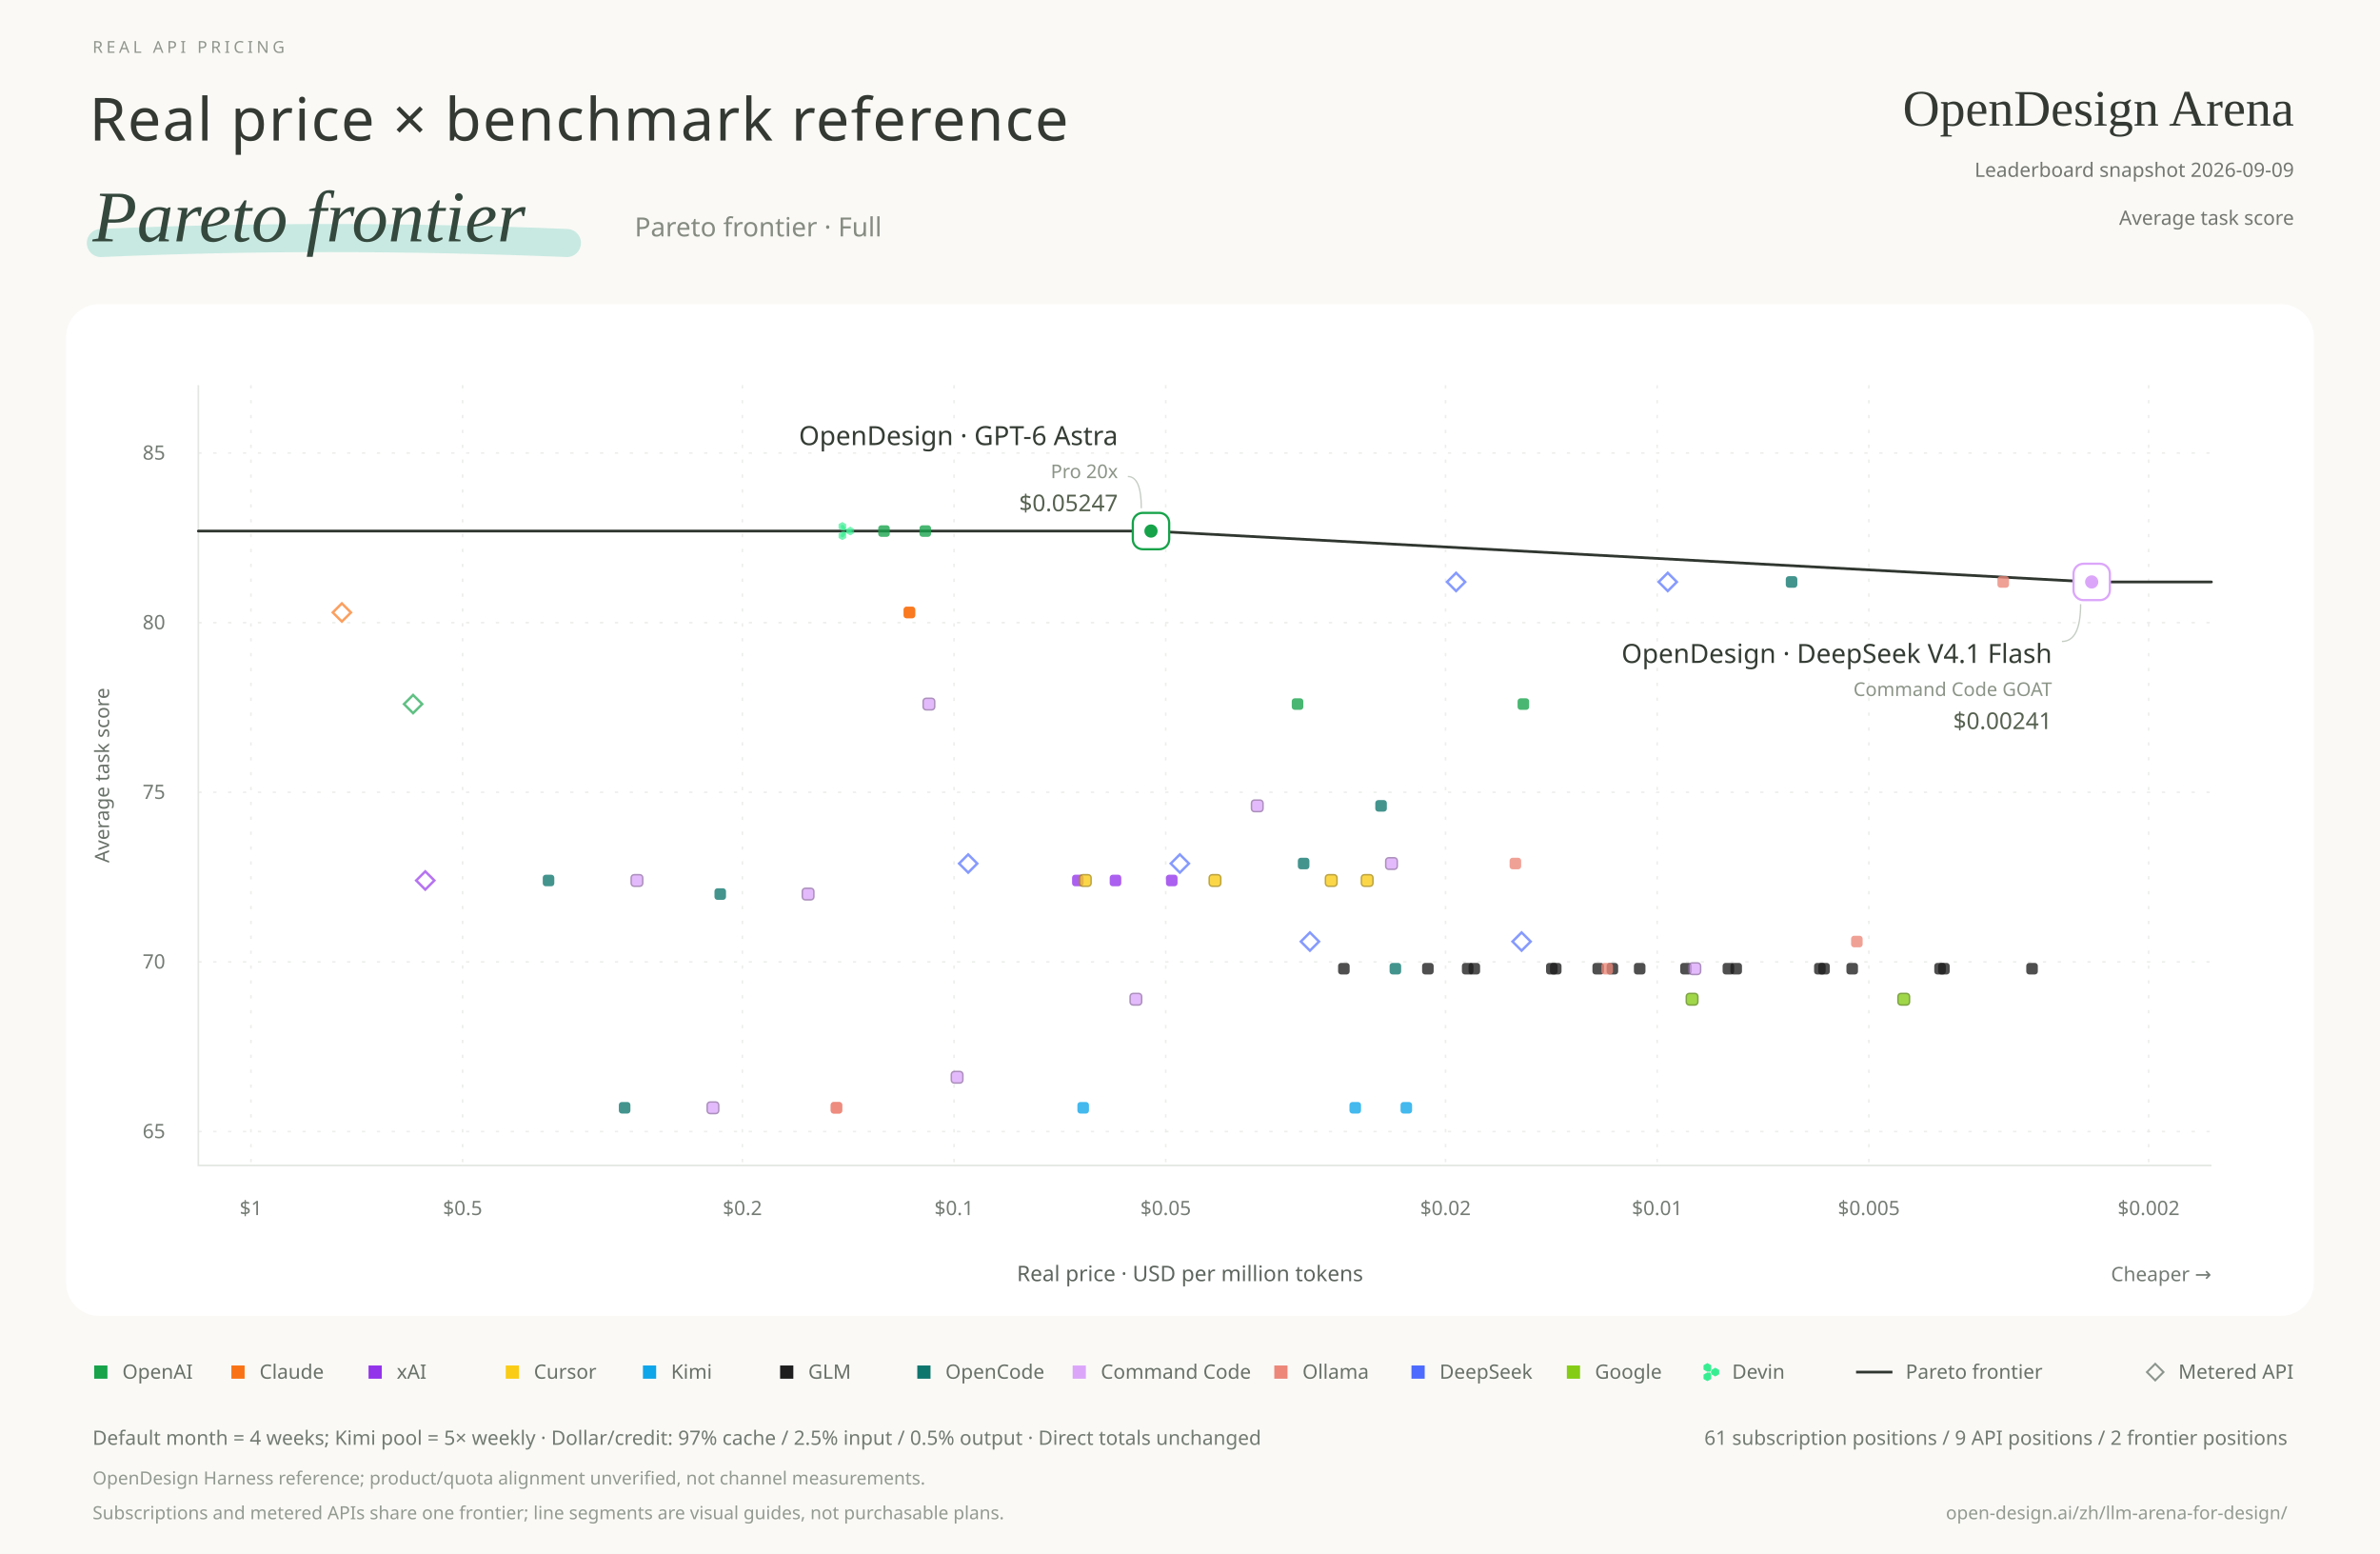
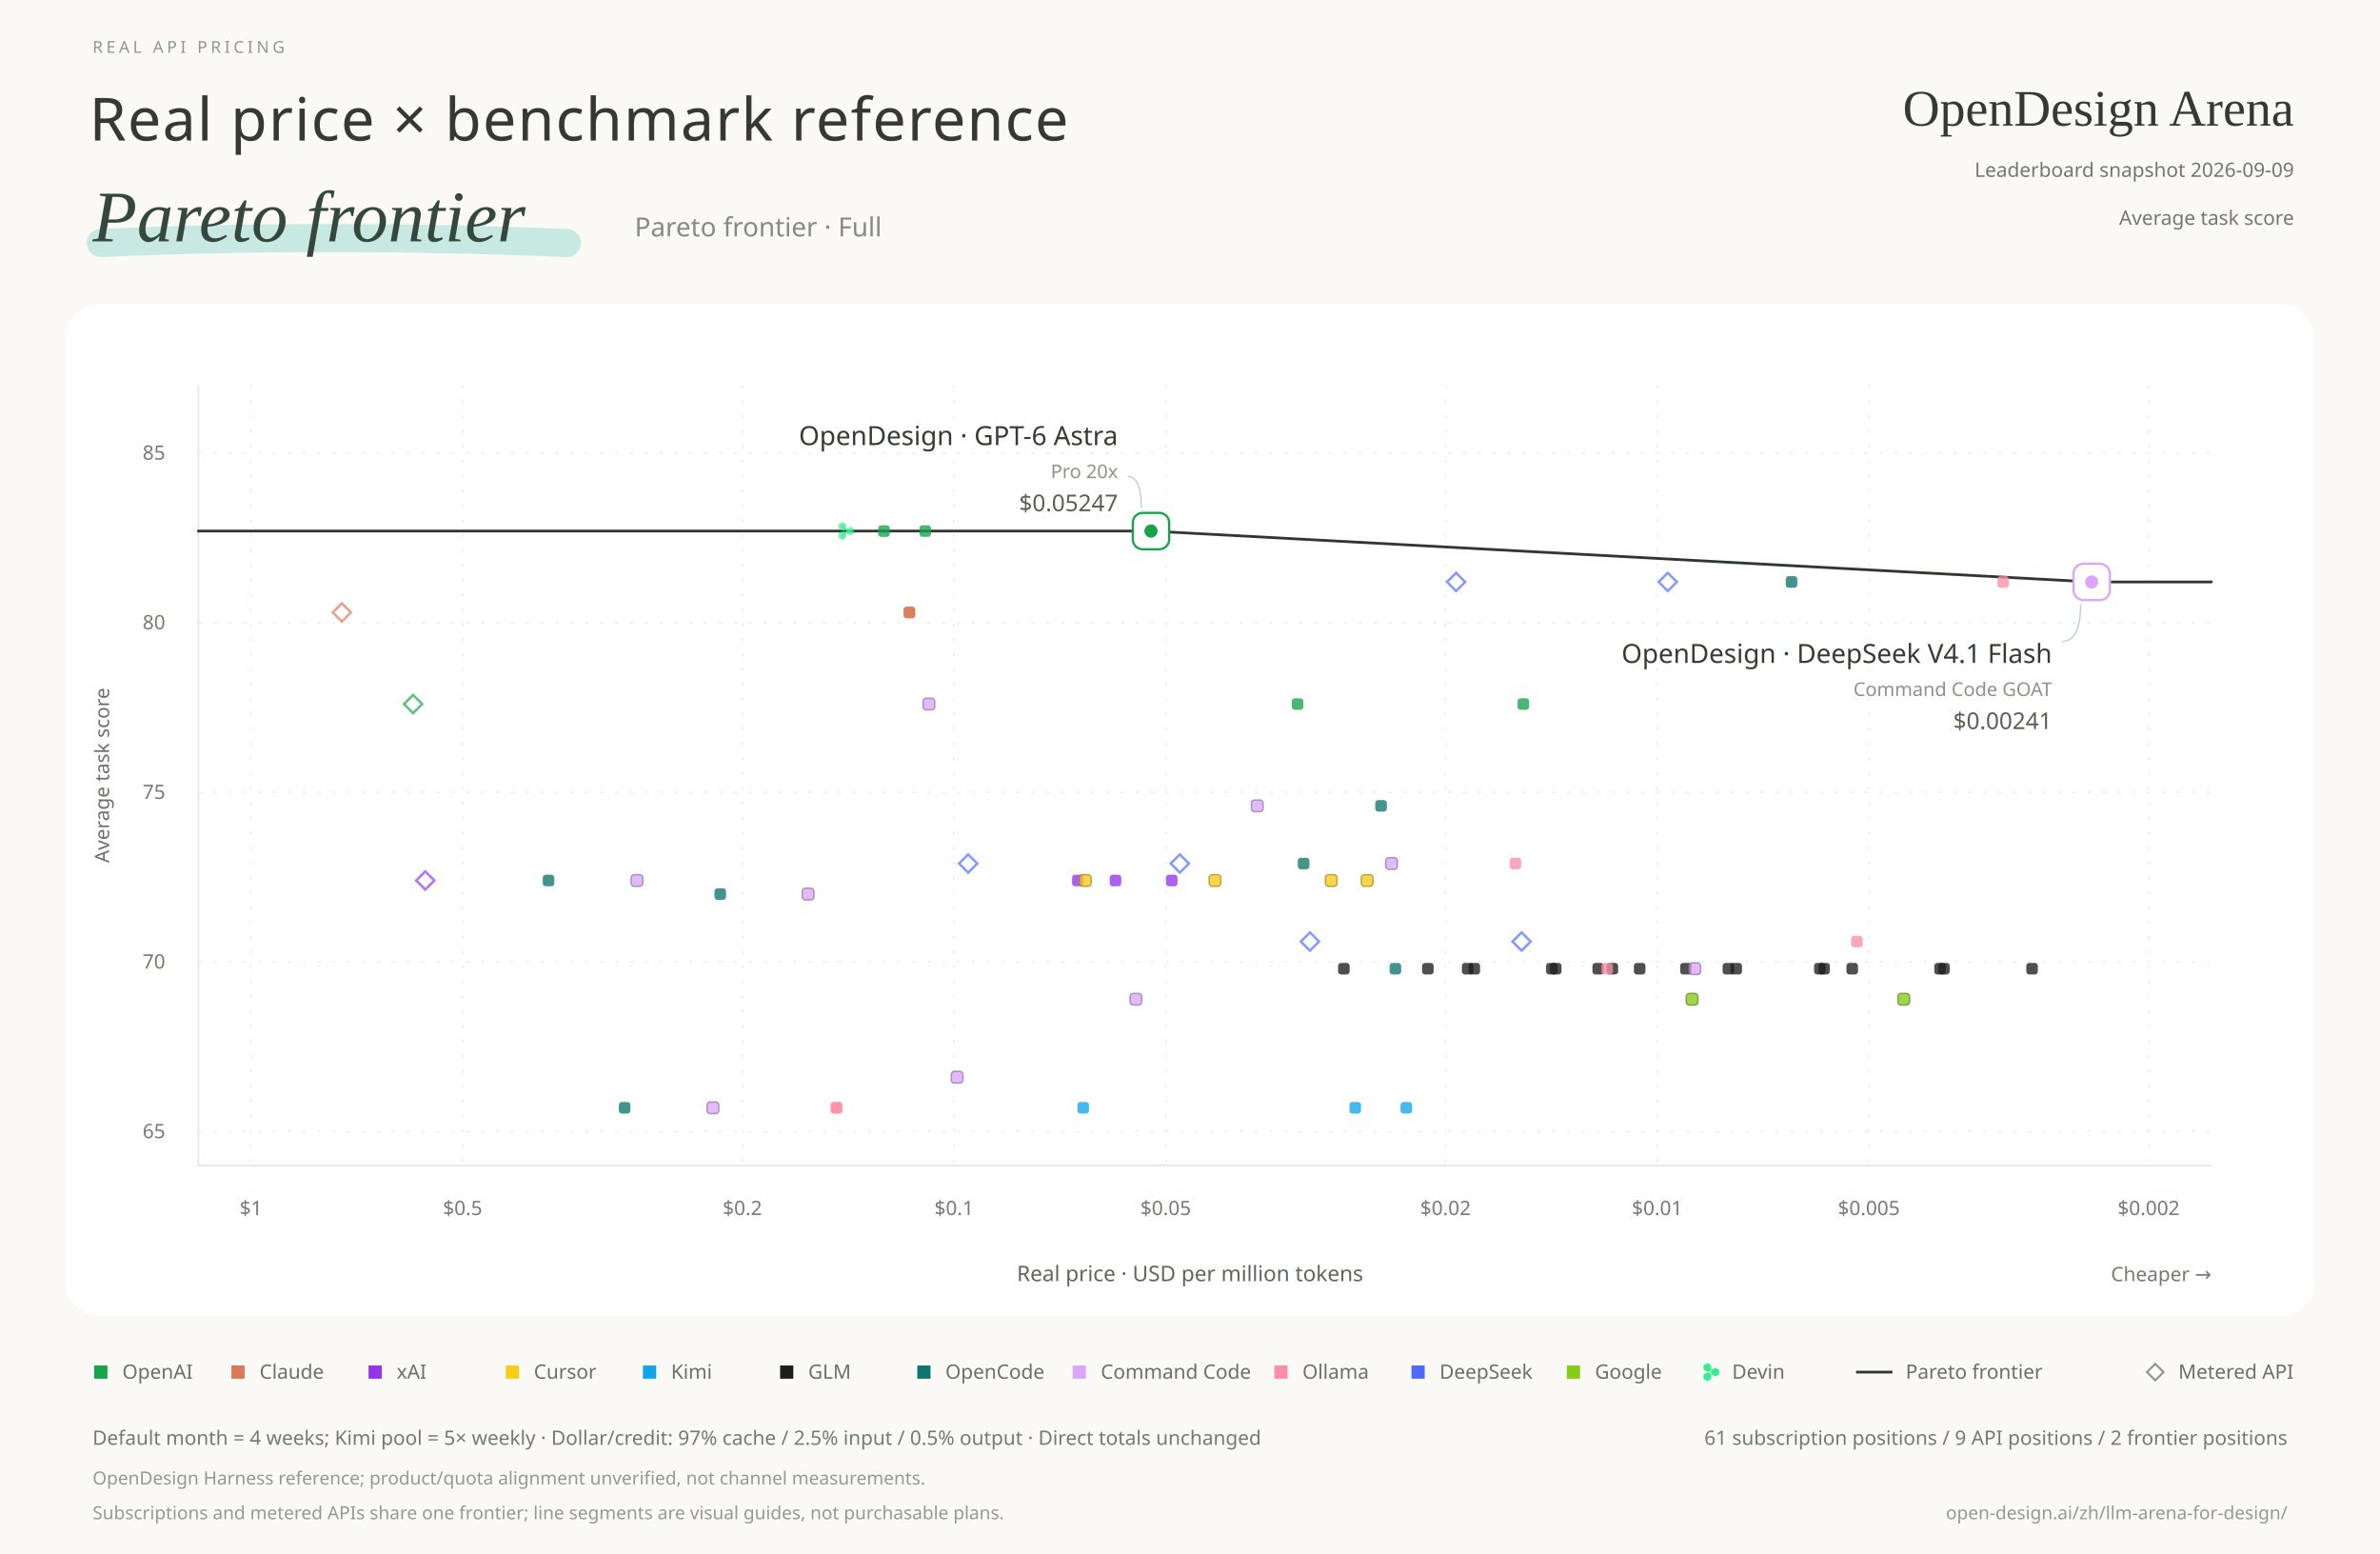
<svg xmlns="http://www.w3.org/2000/svg" width="1440" height="940" viewBox="0 0 1440 940" role="img" aria-labelledby="title desc">
  <style>text{font-family:"Microsoft YaHei","Segoe UI",sans-serif} .serif{font-family:"Times New Roman",serif} .number{font-family:"Segoe UI",sans-serif;font-variant-numeric:tabular-nums} .label-name{paint-order:stroke;stroke:#fff;stroke-width:5px;stroke-linejoin:round} .point:hover{opacity:1}</style>
  <rect width="1440" height="940" fill="#FAF9F6" />
  <text x="56.000" y="32.000" font-size="10" fill="#90968D" text-anchor="start" font-weight="400" letter-spacing="2.1">REAL API PRICING</text>
  <text x="54.000" y="85.000" font-size="36" fill="#343A33" text-anchor="start" font-weight="300" letter-spacing=".8">Real price × benchmark reference</text>
  <path d="M61 147 Q197 141 343 147" stroke="#9FDDD0" stroke-width="17" stroke-linecap="round" opacity=".55" fill="none" />
  <text x="56.000" y="146.000" font-size="44" fill="#35483E" text-anchor="start" font-weight="400" class="serif" font-style="italic">Pareto frontier</text>
  <text x="384.000" y="143.000" font-size="16" fill="#858B81" text-anchor="start" font-weight="300">Pareto frontier · Full</text>
  <text x="1388.000" y="76.000" font-size="31" fill="#343A33" text-anchor="end" font-weight="400" class="serif">OpenDesign Arena</text>
  <text x="1388.000" y="107.000" font-size="12" fill="#737771" text-anchor="end" font-weight="400">Leaderboard snapshot  2026-09-09</text>
  <text x="1388.000" y="136.000" font-size="12" fill="#737771" text-anchor="end" font-weight="400">Average task score</text>
  <rect x="40" y="184" width="1360" height="612" rx="20" fill="#FFFFFF" />
  <path d="M1300.021 233V705" stroke="#E8EBE7" stroke-dasharray="2 7" opacity=".8" />
  <text x="1300.021" y="735.000" font-size="12" fill="#747B74" text-anchor="middle" font-weight="400" class="number">$0.002</text>
  <path d="M1130.730 233V705" stroke="#E8EBE7" stroke-dasharray="2 7" opacity=".8" />
  <text x="1130.730" y="735.000" font-size="12" fill="#747B74" text-anchor="middle" font-weight="400" class="number">$0.005</text>
  <path d="M1002.666 233V705" stroke="#E8EBE7" stroke-dasharray="2 7" opacity=".8" />
  <text x="1002.666" y="735.000" font-size="12" fill="#747B74" text-anchor="middle" font-weight="400" class="number">$0.01</text>
  <path d="M874.602 233V705" stroke="#E8EBE7" stroke-dasharray="2 7" opacity=".8" />
  <text x="874.602" y="735.000" font-size="12" fill="#747B74" text-anchor="middle" font-weight="400" class="number">$0.02</text>
  <path d="M705.311 233V705" stroke="#E8EBE7" stroke-dasharray="2 7" opacity=".8" />
  <text x="705.311" y="735.000" font-size="12" fill="#747B74" text-anchor="middle" font-weight="400" class="number">$0.05</text>
  <path d="M577.247 233V705" stroke="#E8EBE7" stroke-dasharray="2 7" opacity=".8" />
  <text x="577.247" y="735.000" font-size="12" fill="#747B74" text-anchor="middle" font-weight="400" class="number">$0.1</text>
  <path d="M449.183 233V705" stroke="#E8EBE7" stroke-dasharray="2 7" opacity=".8" />
  <text x="449.183" y="735.000" font-size="12" fill="#747B74" text-anchor="middle" font-weight="400" class="number">$0.2</text>
  <path d="M279.892 233V705" stroke="#E8EBE7" stroke-dasharray="2 7" opacity=".8" />
  <text x="279.892" y="735.000" font-size="12" fill="#747B74" text-anchor="middle" font-weight="400" class="number">$0.5</text>
  <path d="M151.828 233V705" stroke="#E8EBE7" stroke-dasharray="2 7" opacity=".8" />
  <text x="151.828" y="735.000" font-size="12" fill="#747B74" text-anchor="middle" font-weight="400" class="number">$1</text>
  <path d="M120 684.478H1338" stroke="#E8EBE7" stroke-dasharray="2 7" opacity=".8" />
  <text x="100.000" y="688.478" font-size="12" fill="#747B74" text-anchor="end" font-weight="400" class="number">65</text>
  <path d="M120 581.870H1338" stroke="#E8EBE7" stroke-dasharray="2 7" opacity=".8" />
  <text x="100.000" y="585.870" font-size="12" fill="#747B74" text-anchor="end" font-weight="400" class="number">70</text>
  <path d="M120 479.261H1338" stroke="#E8EBE7" stroke-dasharray="2 7" opacity=".8" />
  <text x="100.000" y="483.261" font-size="12" fill="#747B74" text-anchor="end" font-weight="400" class="number">75</text>
  <path d="M120 376.652H1338" stroke="#E8EBE7" stroke-dasharray="2 7" opacity=".8" />
  <text x="100.000" y="380.652" font-size="12" fill="#747B74" text-anchor="end" font-weight="400" class="number">80</text>
  <path d="M120 274.043H1338" stroke="#E8EBE7" stroke-dasharray="2 7" opacity=".8" />
  <text x="100.000" y="278.043" font-size="12" fill="#747B74" text-anchor="end" font-weight="400" class="number">85</text>
  <path d="M120 233V705H1338" fill="none" stroke="#E3E7E2" />
  <text x="66.000" y="469.000" font-size="12" fill="#697169" text-anchor="middle" font-weight="400" transform="rotate(-90 66 469.0)">Average task score</text>
  <text x="720.000" y="775.000" font-size="13" fill="#5D655E" text-anchor="middle" font-weight="400">Real price · USD per million tokens</text>
  <text x="1338.000" y="775.000" font-size="12" fill="#737B74" text-anchor="end" font-weight="400">Cheaper →</text>
  <path id="frontier" d="M120.000,321.243 L696.402,321.243 L1265.567,352.026 L1338.000,352.026" fill="none" stroke="#303630" stroke-width="1.65" stroke-linecap="round" stroke-linejoin="round" />
  <g class="point" data-billing="subscription" data-frontier="false" data-price="0.03247" data-score="77.6" data-x="785.072" data-y="425.904" transform="translate(785.072 425.904)">
    <rect x="-3.5" y="-3.5" width="7" height="7" rx="1.8" fill="#16A34A" opacity=".78" />
  </g>
  <g class="point" data-billing="subscription" data-frontier="false" data-price="0.0155" data-score="77.6" data-x="921.695" data-y="425.904" transform="translate(921.695 425.904)">
    <rect x="-3.5" y="-3.5" width="7" height="7" rx="1.8" fill="#16A34A" opacity=".78" />
  </g>
  <g class="point" data-billing="subscription" data-frontier="false" data-price="0.12579" data-score="82.7" data-x="534.856" data-y="321.243" transform="translate(534.856 321.243)">
    <rect x="-3.5" y="-3.5" width="7" height="7" rx="1.8" fill="#16A34A" opacity=".78" />
  </g>
  <g class="point" data-billing="subscription" data-frontier="true" data-price="0.05247" data-score="82.7" data-x="696.402" data-y="321.243" transform="translate(696.402 321.243)">
    <rect x="-11" y="-11" width="22" height="22" rx="6" fill="#FFF" stroke="#16A34A" stroke-width="1.35" />
    <circle r="4" fill="#16A34A" />
  </g>
  <g class="point" data-billing="subscription" data-frontier="false" data-price="0.14265" data-score="82.7" data-x="511.617" data-y="321.243" transform="translate(511.617 321.243)">
    <path d="M0.11,-1.63 L-1.97,-0.43 L-4.05,-1.63 L-4.05,-4.03 L-1.97,-5.23 L0.11,-4.03Z M0.11,4.03 L-1.97,5.23 L-4.05,4.03 L-4.05,1.63 L-1.97,0.43 L0.11,1.63Z M4.91,1.20 L2.83,2.40 L0.75,1.20 L0.75,-1.20 L2.83,-2.40 L4.91,-1.20Z" fill="#36EE91" opacity="0.68" stroke="#36EE91" stroke-width="0.43" stroke-linejoin="round" />
    <path d="M-0.89,-1.27 L-1.87,-2.69 M-0.89,1.27 L-1.87,2.69 M1.27,0.00 L2.69,0.00" stroke="#36EE91" stroke-width="2.16" stroke-linecap="round" opacity="0.68" fill="none" />
  </g>
  <g class="point" data-billing="subscription" data-frontier="false" data-price="0.00892" data-score="68.9" data-x="1023.782" data-y="604.443" transform="translate(1023.782 604.443)">
    <rect x="-3.5" y="-3.5" width="7" height="7" rx="1.8" fill="#84CC16" opacity=".78" stroke="#5A8B0F" stroke-width=".9" />
  </g>
  <g class="point" data-billing="subscription" data-frontier="false" data-price="0.00446" data-score="68.9" data-x="1151.845" data-y="604.443" transform="translate(1151.845 604.443)">
    <rect x="-3.5" y="-3.5" width="7" height="7" rx="1.8" fill="#84CC16" opacity=".78" stroke="#5A8B0F" stroke-width=".9" />
  </g>
  <g class="point" data-billing="subscription" data-frontier="false" data-price="0.11574" data-score="80.3" data-x="550.240" data-y="370.496" transform="translate(550.240 370.496)">
-     <rect x="-3.5" y="-3.5" width="7" height="7" rx="1.8" fill="#F97316" opacity=".78" />
+     <rect x="-3.5" y="-3.5" width="7" height="7" rx="1.8" fill="#D97757" opacity=".78" />
  </g>
  <g class="point" data-billing="subscription" data-frontier="false" data-price="0.05894" data-score="72.4" data-x="674.919" data-y="532.617" transform="translate(674.919 532.617)">
    <rect x="-3.5" y="-3.5" width="7" height="7" rx="1.8" fill="#9333EA" opacity=".78" />
  </g>
  <g class="point" data-billing="subscription" data-frontier="false" data-price="0.04902" data-score="72.4" data-x="708.968" data-y="532.617" transform="translate(708.968 532.617)">
    <rect x="-3.5" y="-3.5" width="7" height="7" rx="1.8" fill="#9333EA" opacity=".78" />
  </g>
  <g class="point" data-billing="subscription" data-frontier="false" data-price="0.06667" data-score="72.4" data-x="652.150" data-y="532.617" transform="translate(652.150 532.617)">
    <rect x="-3.5" y="-3.5" width="7" height="7" rx="1.8" fill="#9333EA" opacity=".78" />
  </g>
  <g class="point" data-billing="subscription" data-frontier="false" data-price="0.02585" data-score="72.4" data-x="827.197" data-y="532.617" transform="translate(827.197 532.617)">
    <rect x="-3.5" y="-3.5" width="7" height="7" rx="1.8" fill="#FACC15" opacity=".78" stroke="#AA8B0E" stroke-width=".9" />
  </g>
  <g class="point" data-billing="subscription" data-frontier="false" data-price="0.06506" data-score="72.4" data-x="656.667" data-y="532.617" transform="translate(656.667 532.617)">
    <rect x="-3.5" y="-3.5" width="7" height="7" rx="1.8" fill="#FACC15" opacity=".78" stroke="#AA8B0E" stroke-width=".9" />
  </g>
  <g class="point" data-billing="subscription" data-frontier="false" data-price="0.04255" data-score="72.4" data-x="735.120" data-y="532.617" transform="translate(735.120 532.617)">
    <rect x="-3.5" y="-3.5" width="7" height="7" rx="1.8" fill="#FACC15" opacity=".78" stroke="#AA8B0E" stroke-width=".9" />
  </g>
  <g class="point" data-billing="subscription" data-frontier="false" data-price="0.02908" data-score="72.4" data-x="805.444" data-y="532.617" transform="translate(805.444 532.617)">
    <rect x="-3.5" y="-3.5" width="7" height="7" rx="1.8" fill="#FACC15" opacity=".78" stroke="#AA8B0E" stroke-width=".9" />
  </g>
  <g class="point" data-billing="subscription" data-frontier="false" data-price="0.02688" data-score="65.7" data-x="819.979" data-y="670.113" transform="translate(819.979 670.113)">
    <rect x="-3.5" y="-3.5" width="7" height="7" rx="1.8" fill="#0EA5E9" opacity=".78" />
  </g>
  <g class="point" data-billing="subscription" data-frontier="false" data-price="0.06552" data-score="65.7" data-x="655.365" data-y="670.113" transform="translate(655.365 670.113)">
    <rect x="-3.5" y="-3.5" width="7" height="7" rx="1.8" fill="#0EA5E9" opacity=".78" />
  </g>
  <g class="point" data-billing="subscription" data-frontier="false" data-price="0.02274" data-score="65.7" data-x="850.881" data-y="670.113" transform="translate(850.881 670.113)">
    <rect x="-3.5" y="-3.5" width="7" height="7" rx="1.8" fill="#0EA5E9" opacity=".78" />
  </g>
  <g class="point" data-billing="subscription" data-frontier="false" data-price="0.0279" data-score="69.8" data-x="813.098" data-y="585.974" transform="translate(813.098 585.974)">
    <rect x="-3.5" y="-3.5" width="7" height="7" rx="1.8" fill="#1E1E1E" opacity=".78" />
  </g>
  <g class="point" data-billing="subscription" data-frontier="false" data-price="0.0186" data-score="69.8" data-x="888.010" data-y="585.974" transform="translate(888.010 585.974)">
    <rect x="-3.5" y="-3.5" width="7" height="7" rx="1.8" fill="#1E1E1E" opacity=".78" />
  </g>
  <g class="point" data-billing="subscription" data-frontier="false" data-price="0.01394" data-score="69.8" data-x="941.294" data-y="585.974" transform="translate(941.294 585.974)">
    <rect x="-3.5" y="-3.5" width="7" height="7" rx="1.8" fill="#1E1E1E" opacity=".78" />
  </g>
  <g class="point" data-billing="subscription" data-frontier="false" data-price="0.01158" data-score="69.8" data-x="975.563" data-y="585.974" transform="translate(975.563 585.974)">
    <rect x="-3.5" y="-3.5" width="7" height="7" rx="1.8" fill="#1E1E1E" opacity=".78" />
  </g>
  <g class="point" data-billing="subscription" data-frontier="false" data-price="0.00772" data-score="69.8" data-x="1050.476" data-y="585.974" transform="translate(1050.476 585.974)">
    <rect x="-3.5" y="-3.5" width="7" height="7" rx="1.8" fill="#1E1E1E" opacity=".78" />
  </g>
  <g class="point" data-billing="subscription" data-frontier="false" data-price="0.00579" data-score="69.8" data-x="1103.627" data-y="585.974" transform="translate(1103.627 585.974)">
    <rect x="-3.5" y="-3.5" width="7" height="7" rx="1.8" fill="#1E1E1E" opacity=".78" />
  </g>
  <g class="point" data-billing="subscription" data-frontier="false" data-price="0.02119" data-score="69.8" data-x="863.924" data-y="585.974" transform="translate(863.924 585.974)">
    <rect x="-3.5" y="-3.5" width="7" height="7" rx="1.8" fill="#1E1E1E" opacity=".78" />
  </g>
  <g class="point" data-billing="subscription" data-frontier="false" data-price="0.01412" data-score="69.8" data-x="938.923" data-y="585.974" transform="translate(938.923 585.974)">
    <rect x="-3.5" y="-3.5" width="7" height="7" rx="1.8" fill="#1E1E1E" opacity=".78" />
  </g>
  <g class="point" data-billing="subscription" data-frontier="false" data-price="0.01059" data-score="69.8" data-x="992.075" data-y="585.974" transform="translate(992.075 585.974)">
    <rect x="-3.5" y="-3.5" width="7" height="7" rx="1.8" fill="#1E1E1E" opacity=".78" />
  </g>
  <g class="point" data-billing="subscription" data-frontier="false" data-price="0.00587" data-score="69.8" data-x="1101.092" data-y="585.974" transform="translate(1101.092 585.974)">
    <rect x="-3.5" y="-3.5" width="7" height="7" rx="1.8" fill="#1E1E1E" opacity=".78" />
  </g>
  <g class="point" data-billing="subscription" data-frontier="false" data-price="0.00391" data-score="69.8" data-x="1176.162" data-y="585.974" transform="translate(1176.162 585.974)">
    <rect x="-3.5" y="-3.5" width="7" height="7" rx="1.8" fill="#1E1E1E" opacity=".78" />
  </g>
  <g class="point" data-billing="subscription" data-frontier="false" data-price="0.00293" data-score="69.8" data-x="1229.470" data-y="585.974" transform="translate(1229.470 585.974)">
    <rect x="-3.5" y="-3.5" width="7" height="7" rx="1.8" fill="#1E1E1E" opacity=".78" />
  </g>
  <g class="point" data-billing="subscription" data-frontier="false" data-price="0.0182" data-score="69.8" data-x="892.027" data-y="585.974" transform="translate(892.027 585.974)">
    <rect x="-3.5" y="-3.5" width="7" height="7" rx="1.8" fill="#1E1E1E" opacity=".78" />
  </g>
  <g class="point" data-billing="subscription" data-frontier="false" data-price="0.01213" data-score="69.8" data-x="966.990" data-y="585.974" transform="translate(966.990 585.974)">
    <rect x="-3.5" y="-3.5" width="7" height="7" rx="1.8" fill="#1E1E1E" opacity=".78" />
  </g>
  <g class="point" data-billing="subscription" data-frontier="false" data-price="0.0091" data-score="69.8" data-x="1020.090" data-y="585.974" transform="translate(1020.090 585.974)">
    <rect x="-3.5" y="-3.5" width="7" height="7" rx="1.8" fill="#1E1E1E" opacity=".78" />
  </g>
  <g class="point" data-billing="subscription" data-frontier="false" data-price="0.00792" data-score="69.8" data-x="1045.750" data-y="585.974" transform="translate(1045.750 585.974)">
    <rect x="-3.5" y="-3.5" width="7" height="7" rx="1.8" fill="#1E1E1E" opacity=".78" />
  </g>
  <g class="point" data-billing="subscription" data-frontier="false" data-price="0.00528" data-score="69.8" data-x="1120.663" data-y="585.974" transform="translate(1120.663 585.974)">
    <rect x="-3.5" y="-3.5" width="7" height="7" rx="1.8" fill="#1E1E1E" opacity=".78" />
  </g>
  <g class="point" data-billing="subscription" data-frontier="false" data-price="0.00396" data-score="69.8" data-x="1173.814" data-y="585.974" transform="translate(1173.814 585.974)">
    <rect x="-3.5" y="-3.5" width="7" height="7" rx="1.8" fill="#1E1E1E" opacity=".78" />
  </g>
  <g class="point" data-billing="subscription" data-frontier="false" data-price="0.37736" data-score="72.4" data-x="331.884" data-y="532.617" transform="translate(331.884 532.617)">
    <rect x="-3.5" y="-3.5" width="7" height="7" rx="1.8" fill="#0F766E" opacity=".78" />
  </g>
  <g class="point" data-billing="subscription" data-frontier="false" data-price="0.02357" data-score="69.8" data-x="844.257" data-y="585.974" transform="translate(844.257 585.974)">
    <rect x="-3.5" y="-3.5" width="7" height="7" rx="1.8" fill="#0F766E" opacity=".78" />
  </g>
  <g class="point" data-billing="subscription" data-frontier="false" data-price="0.29412" data-score="65.7" data-x="377.928" data-y="670.113" transform="translate(377.928 670.113)">
    <rect x="-3.5" y="-3.5" width="7" height="7" rx="1.8" fill="#0F766E" opacity=".78" />
  </g>
  <g class="point" data-billing="subscription" data-frontier="false" data-price="0.21505" data-score="72" data-x="435.779" data-y="540.826" transform="translate(435.779 540.826)">
    <rect x="-3.5" y="-3.5" width="7" height="7" rx="1.8" fill="#0F766E" opacity=".78" />
  </g>
  <g class="point" data-billing="subscription" data-frontier="false" data-price="0.00644" data-score="81.2" data-x="1083.969" data-y="352.026" transform="translate(1083.969 352.026)">
    <rect x="-3.5" y="-3.5" width="7" height="7" rx="1.8" fill="#0F766E" opacity=".78" />
  </g>
  <g class="point" data-billing="subscription" data-frontier="false" data-price="0.03183" data-score="72.9" data-x="788.750" data-y="522.357" transform="translate(788.750 522.357)">
    <rect x="-3.5" y="-3.5" width="7" height="7" rx="1.8" fill="#0F766E" opacity=".78" />
  </g>
  <g class="point" data-billing="subscription" data-frontier="false" data-price="0.0247" data-score="74.6" data-x="835.605" data-y="487.470" transform="translate(835.605 487.470)">
    <rect x="-3.5" y="-3.5" width="7" height="7" rx="1.8" fill="#0F766E" opacity=".78" />
  </g>
  <g class="point" data-billing="subscription" data-frontier="false" data-price="0.10858" data-score="77.6" data-x="562.038" data-y="425.904" transform="translate(562.038 425.904)">
    <rect x="-3.5" y="-3.5" width="7" height="7" rx="1.8" fill="#DBA6FA" opacity=".78" stroke="#9571AA" stroke-width=".9" />
  </g>
  <g class="point" data-billing="subscription" data-frontier="true" data-price="0.00241" data-score="81.2" data-x="1265.567" data-y="352.026" transform="translate(1265.567 352.026)">
    <rect x="-11" y="-11" width="22" height="22" rx="6" fill="#FFF" stroke="#DBA6FA" stroke-width="1.35" />
    <circle r="4" fill="#DBA6FA" />
  </g>
  <g class="point" data-billing="subscription" data-frontier="false" data-price="0.00884" data-score="69.8" data-x="1025.446" data-y="585.974" transform="translate(1025.446 585.974)">
    <rect x="-3.5" y="-3.5" width="7" height="7" rx="1.8" fill="#DBA6FA" opacity=".78" stroke="#9571AA" stroke-width=".9" />
  </g>
  <g class="point" data-billing="subscription" data-frontier="false" data-price="0.05513" data-score="68.9" data-x="687.266" data-y="604.443" transform="translate(687.266 604.443)">
    <rect x="-3.5" y="-3.5" width="7" height="7" rx="1.8" fill="#DBA6FA" opacity=".78" stroke="#9571AA" stroke-width=".9" />
  </g>
  <g class="point" data-billing="subscription" data-frontier="false" data-price="0.02387" data-score="72.9" data-x="841.920" data-y="522.357" transform="translate(841.920 522.357)">
    <rect x="-3.5" y="-3.5" width="7" height="7" rx="1.8" fill="#DBA6FA" opacity=".78" stroke="#9571AA" stroke-width=".9" />
  </g>
  <g class="point" data-billing="subscription" data-frontier="false" data-price="0.16129" data-score="72" data-x="488.927" data-y="540.826" transform="translate(488.927 540.826)">
    <rect x="-3.5" y="-3.5" width="7" height="7" rx="1.8" fill="#DBA6FA" opacity=".78" stroke="#9571AA" stroke-width=".9" />
  </g>
  <g class="point" data-billing="subscription" data-frontier="false" data-price="0.03705" data-score="74.6" data-x="760.693" data-y="487.470" transform="translate(760.693 487.470)">
    <rect x="-3.5" y="-3.5" width="7" height="7" rx="1.8" fill="#DBA6FA" opacity=".78" stroke="#9571AA" stroke-width=".9" />
  </g>
  <g class="point" data-billing="subscription" data-frontier="false" data-price="0.09901" data-score="66.6" data-x="579.085" data-y="651.643" transform="translate(579.085 651.643)">
    <rect x="-3.5" y="-3.5" width="7" height="7" rx="1.8" fill="#DBA6FA" opacity=".78" stroke="#9571AA" stroke-width=".9" />
  </g>
  <g class="point" data-billing="subscription" data-frontier="false" data-price="0.22026" data-score="65.7" data-x="431.356" data-y="670.113" transform="translate(431.356 670.113)">
    <rect x="-3.5" y="-3.5" width="7" height="7" rx="1.8" fill="#DBA6FA" opacity=".78" stroke="#9571AA" stroke-width=".9" />
  </g>
  <g class="point" data-billing="subscription" data-frontier="false" data-price="0.28249" data-score="72.4" data-x="385.382" data-y="532.617" transform="translate(385.382 532.617)">
    <rect x="-3.5" y="-3.5" width="7" height="7" rx="1.8" fill="#DBA6FA" opacity=".78" stroke="#9571AA" stroke-width=".9" />
  </g>
  <g class="point" data-billing="subscription" data-frontier="false" data-price="0.00322" data-score="81.2" data-x="1212.033" data-y="352.026" transform="translate(1212.033 352.026)">
-     <rect x="-3.5" y="-3.5" width="7" height="7" rx="1.8" fill="#EC8779" opacity=".78" />
+     <rect x="-3.5" y="-3.5" width="7" height="7" rx="1.8" fill="#FC8EA7" opacity=".78" />
  </g>
  <g class="point" data-billing="subscription" data-frontier="false" data-price="0.0052" data-score="70.6" data-x="1123.483" data-y="569.557" transform="translate(1123.483 569.557)">
-     <rect x="-3.5" y="-3.5" width="7" height="7" rx="1.8" fill="#EC8779" opacity=".78" />
+     <rect x="-3.5" y="-3.5" width="7" height="7" rx="1.8" fill="#FC8EA7" opacity=".78" />
  </g>
  <g class="point" data-billing="subscription" data-frontier="false" data-price="0.01591" data-score="72.9" data-x="916.872" data-y="522.357" transform="translate(916.872 522.357)">
-     <rect x="-3.5" y="-3.5" width="7" height="7" rx="1.8" fill="#EC8779" opacity=".78" />
+     <rect x="-3.5" y="-3.5" width="7" height="7" rx="1.8" fill="#FC8EA7" opacity=".78" />
  </g>
  <g class="point" data-billing="subscription" data-frontier="false" data-price="0.01178" data-score="69.8" data-x="972.399" data-y="585.974" transform="translate(972.399 585.974)">
-     <rect x="-3.5" y="-3.5" width="7" height="7" rx="1.8" fill="#EC8779" opacity=".78" />
+     <rect x="-3.5" y="-3.5" width="7" height="7" rx="1.8" fill="#FC8EA7" opacity=".78" />
  </g>
  <g class="point" data-billing="subscription" data-frontier="false" data-price="0.14695" data-score="65.7" data-x="506.130" data-y="670.113" transform="translate(506.130 670.113)">
-     <rect x="-3.5" y="-3.5" width="7" height="7" rx="1.8" fill="#EC8779" opacity=".78" />
+     <rect x="-3.5" y="-3.5" width="7" height="7" rx="1.8" fill="#FC8EA7" opacity=".78" />
  </g>
  <g class="point" data-billing="subscription" data-frontier="false" data-price="0.14699" data-score="65.7" data-x="506.080" data-y="670.113" transform="translate(506.080 670.113)">
-     <rect x="-3.5" y="-3.5" width="7" height="7" rx="1.8" fill="#EC8779" opacity=".78" />
+     <rect x="-3.5" y="-3.5" width="7" height="7" rx="1.8" fill="#FC8EA7" opacity=".78" />
  </g>
  <g class="point" data-billing="subscription" data-frontier="false" data-price="0.11575" data-score="80.3" data-x="550.224" data-y="370.496" transform="translate(550.224 370.496)">
-     <rect x="-3.5" y="-3.5" width="7" height="7" rx="1.8" fill="#F97316" opacity=".78" />
+     <rect x="-3.5" y="-3.5" width="7" height="7" rx="1.8" fill="#D97757" opacity=".78" />
  </g>
  <g class="point" data-billing="subscription" data-frontier="false" data-price="0.10989" data-score="82.7" data-x="559.823" data-y="321.243" transform="translate(559.823 321.243)">
    <rect x="-3.5" y="-3.5" width="7" height="7" rx="1.8" fill="#16A34A" opacity=".78" />
  </g>
  <g class="point" data-billing="metered" data-frontier="false" data-price="0.00966" data-score="81.2" data-x="1009.057" data-y="352.026" transform="translate(1009.057 352.026)">
    <path d="M0 -5.5L5.5 0 0 5.5 -5.5 0Z" fill="white" stroke="#4D6BFE" stroke-width="1.5" opacity=".68" />
  </g>
  <g class="point" data-billing="metered" data-frontier="false" data-price="0.01932" data-score="81.2" data-x="880.993" data-y="352.026" transform="translate(880.993 352.026)">
    <path d="M0 -5.5L5.5 0 0 5.5 -5.5 0Z" fill="white" stroke="#4D6BFE" stroke-width="1.5" opacity=".68" />
  </g>
  <g class="point" data-billing="metered" data-frontier="false" data-price="0.01559" data-score="70.6" data-x="920.626" data-y="569.557" transform="translate(920.626 569.557)">
    <path d="M0 -5.5L5.5 0 0 5.5 -5.5 0Z" fill="white" stroke="#4D6BFE" stroke-width="1.5" opacity=".68" />
  </g>
  <g class="point" data-billing="metered" data-frontier="false" data-price="0.03118" data-score="70.6" data-x="792.562" data-y="569.557" transform="translate(792.562 569.557)">
    <path d="M0 -5.5L5.5 0 0 5.5 -5.5 0Z" fill="white" stroke="#4D6BFE" stroke-width="1.5" opacity=".68" />
  </g>
  <g class="point" data-billing="metered" data-frontier="false" data-price="0.04774" data-score="72.9" data-x="713.857" data-y="522.357" transform="translate(713.857 522.357)">
    <path d="M0 -5.5L5.5 0 0 5.5 -5.5 0Z" fill="white" stroke="#4D6BFE" stroke-width="1.5" opacity=".68" />
  </g>
  <g class="point" data-billing="metered" data-frontier="false" data-price="0.09548" data-score="72.9" data-x="585.793" data-y="522.357" transform="translate(585.793 522.357)">
    <path d="M0 -5.5L5.5 0 0 5.5 -5.5 0Z" fill="white" stroke="#4D6BFE" stroke-width="1.5" opacity=".68" />
  </g>
  <g class="point" data-billing="metered" data-frontier="false" data-price="0.588" data-score="77.6" data-x="249.940" data-y="425.904" transform="translate(249.940 425.904)">
    <path d="M0 -5.5L5.5 0 0 5.5 -5.5 0Z" fill="white" stroke="#16A34A" stroke-width="1.5" opacity=".68" />
  </g>
  <g class="point" data-billing="metered" data-frontier="false" data-price="0.565" data-score="72.4" data-x="257.312" data-y="532.617" transform="translate(257.312 532.617)">
    <path d="M0 -5.5L5.5 0 0 5.5 -5.5 0Z" fill="white" stroke="#9333EA" stroke-width="1.5" opacity=".68" />
  </g>
  <g class="point" data-billing="metered" data-frontier="false" data-price="0.7425" data-score="80.3" data-x="206.836" data-y="370.496" transform="translate(206.836 370.496)">
-     <path d="M0 -5.5L5.5 0 0 5.5 -5.5 0Z" fill="white" stroke="#F97316" stroke-width="1.5" opacity=".68" />
+     <path d="M0 -5.5L5.5 0 0 5.5 -5.5 0Z" fill="white" stroke="#D97757" stroke-width="1.5" opacity=".68" />
  </g>
  <g class="front-label" data-model="gpt-6-astra">
    <path d="M690.544,307.435Q690.544,288.243 682.402,288.243" stroke="#C4CDC3" stroke-width=".8" fill="none" />
    <text x="676.402" y="269.243" font-size="16" fill="#343C34" text-anchor="end" font-weight="400" class="label-name">OpenDesign · GPT-6 Astra</text>
    <text x="676.402" y="289.243" font-size="11.5" fill="#8B9487" text-anchor="end" font-weight="400">Pro 20x</text>
    <text x="676.402" y="309.243" font-size="14" fill="#566150" text-anchor="end" font-weight="400" class="number">$0.05247</text>
  </g>
  <g class="front-label" data-model="deepseek-v4.1-flash">
    <path d="M1258.859,365.442Q1258.859,388.026 1247.567,388.026" stroke="#C4CDC3" stroke-width=".8" fill="none" />
    <text x="1241.567" y="401.026" font-size="16" fill="#343C34" text-anchor="end" font-weight="400" class="label-name">OpenDesign · DeepSeek V4.1 Flash</text>
    <text x="1241.567" y="421.026" font-size="11.5" fill="#8B9487" text-anchor="end" font-weight="400">Command Code GOAT</text>
    <text x="1241.567" y="441.026" font-size="14" fill="#566150" text-anchor="end" font-weight="400" class="number">$0.00241</text>
  </g>
  <rect x="57" y="826" width="8" height="8" fill="#16A34A" />
  <text x="74.000" y="834.000" font-size="12" fill="#687168" text-anchor="start" font-weight="400">OpenAI</text>
-   <rect x="140" y="826" width="8" height="8" fill="#F97316" />
+   <rect x="140" y="826" width="8" height="8" fill="#D97757" />
  <text x="157.000" y="834.000" font-size="12" fill="#687168" text-anchor="start" font-weight="400">Claude</text>
  <rect x="223" y="826" width="8" height="8" fill="#9333EA" />
  <text x="240.000" y="834.000" font-size="12" fill="#687168" text-anchor="start" font-weight="400">xAI</text>
  <rect x="306" y="826" width="8" height="8" fill="#FACC15" />
  <text x="323.000" y="834.000" font-size="12" fill="#687168" text-anchor="start" font-weight="400">Cursor</text>
  <rect x="389" y="826" width="8" height="8" fill="#0EA5E9" />
  <text x="406.000" y="834.000" font-size="12" fill="#687168" text-anchor="start" font-weight="400">Kimi</text>
  <rect x="472" y="826" width="8" height="8" fill="#1E1E1E" />
  <text x="489.000" y="834.000" font-size="12" fill="#687168" text-anchor="start" font-weight="400">GLM</text>
  <rect x="555" y="826" width="8" height="8" fill="#0F766E" />
  <text x="572.000" y="834.000" font-size="12" fill="#687168" text-anchor="start" font-weight="400">OpenCode</text>
  <rect x="649" y="826" width="8" height="8" fill="#DBA6FA" />
  <text x="666.000" y="834.000" font-size="12" fill="#687168" text-anchor="start" font-weight="400">Command Code</text>
-   <rect x="771" y="826" width="8" height="8" fill="#EC8779" />
+   <rect x="771" y="826" width="8" height="8" fill="#FC8EA7" />
  <text x="788.000" y="834.000" font-size="12" fill="#687168" text-anchor="start" font-weight="400">Ollama</text>
  <rect x="854" y="826" width="8" height="8" fill="#4D6BFE" />
  <text x="871.000" y="834.000" font-size="12" fill="#687168" text-anchor="start" font-weight="400">DeepSeek</text>
  <rect x="948" y="826" width="8" height="8" fill="#84CC16" />
  <text x="965.000" y="834.000" font-size="12" fill="#687168" text-anchor="start" font-weight="400">Google</text>
  <path d="M1035.11,828.37 L1033.03,829.57 L1030.95,828.37 L1030.95,825.97 L1033.03,824.77 L1035.11,825.97Z M1035.11,834.03 L1033.03,835.23 L1030.95,834.03 L1030.95,831.63 L1033.03,830.43 L1035.11,831.63Z M1039.91,831.20 L1037.83,832.40 L1035.75,831.20 L1035.75,828.80 L1037.83,827.60 L1039.91,828.80Z" fill="#36EE91" opacity="1.0" stroke="#36EE91" stroke-width="0.43" stroke-linejoin="round" />
  <path d="M1034.11,828.73 L1033.13,827.31 M1034.11,831.27 L1033.13,832.69 M1036.27,830.00 L1037.69,830.00" stroke="#36EE91" stroke-width="2.16" stroke-linecap="round" opacity="1.0" fill="none" />
  <text x="1048.000" y="834.000" font-size="12" fill="#687168" text-anchor="start" font-weight="400">Devin</text>
  <path d="M1123 830h22" stroke="#303630" stroke-width="1.65" />
  <text x="1153.000" y="834.000" font-size="12" fill="#687168" text-anchor="start" font-weight="400">Pareto frontier</text>
  <path d="M1304 825l5 5-5 5-5-5Z" fill="none" stroke="#8B958D" stroke-width="1.2" />
  <text x="1318.000" y="834.000" font-size="12" fill="#687168" text-anchor="start" font-weight="400">Metered API</text>
  <text x="56.000" y="874.000" font-size="12" fill="#727B72" text-anchor="start" font-weight="400">Default month = 4 weeks; Kimi pool = 5× weekly · Dollar/credit: 97% cache / 2.5% input / 0.5% output · Direct totals unchanged</text>
  <text x="1384.000" y="874.000" font-size="12" fill="#727B72" text-anchor="end" font-weight="400">61 subscription positions / 9 API positions / 2 frontier positions</text>
  <text x="56.000" y="898.000" font-size="11" fill="#929A90" text-anchor="start" font-weight="400">OpenDesign Harness reference; product/quota alignment unverified, not channel measurements.</text>
  <text x="56.000" y="919.000" font-size="11" fill="#929A90" text-anchor="start" font-weight="400">Subscriptions and metered APIs share one frontier; line segments are visual guides, not purchasable plans.</text>
  <text x="1384.000" y="919.000" font-size="11" fill="#929A90" text-anchor="end" font-weight="400">open-design.ai/zh/llm-arena-for-design/</text>
</svg>
